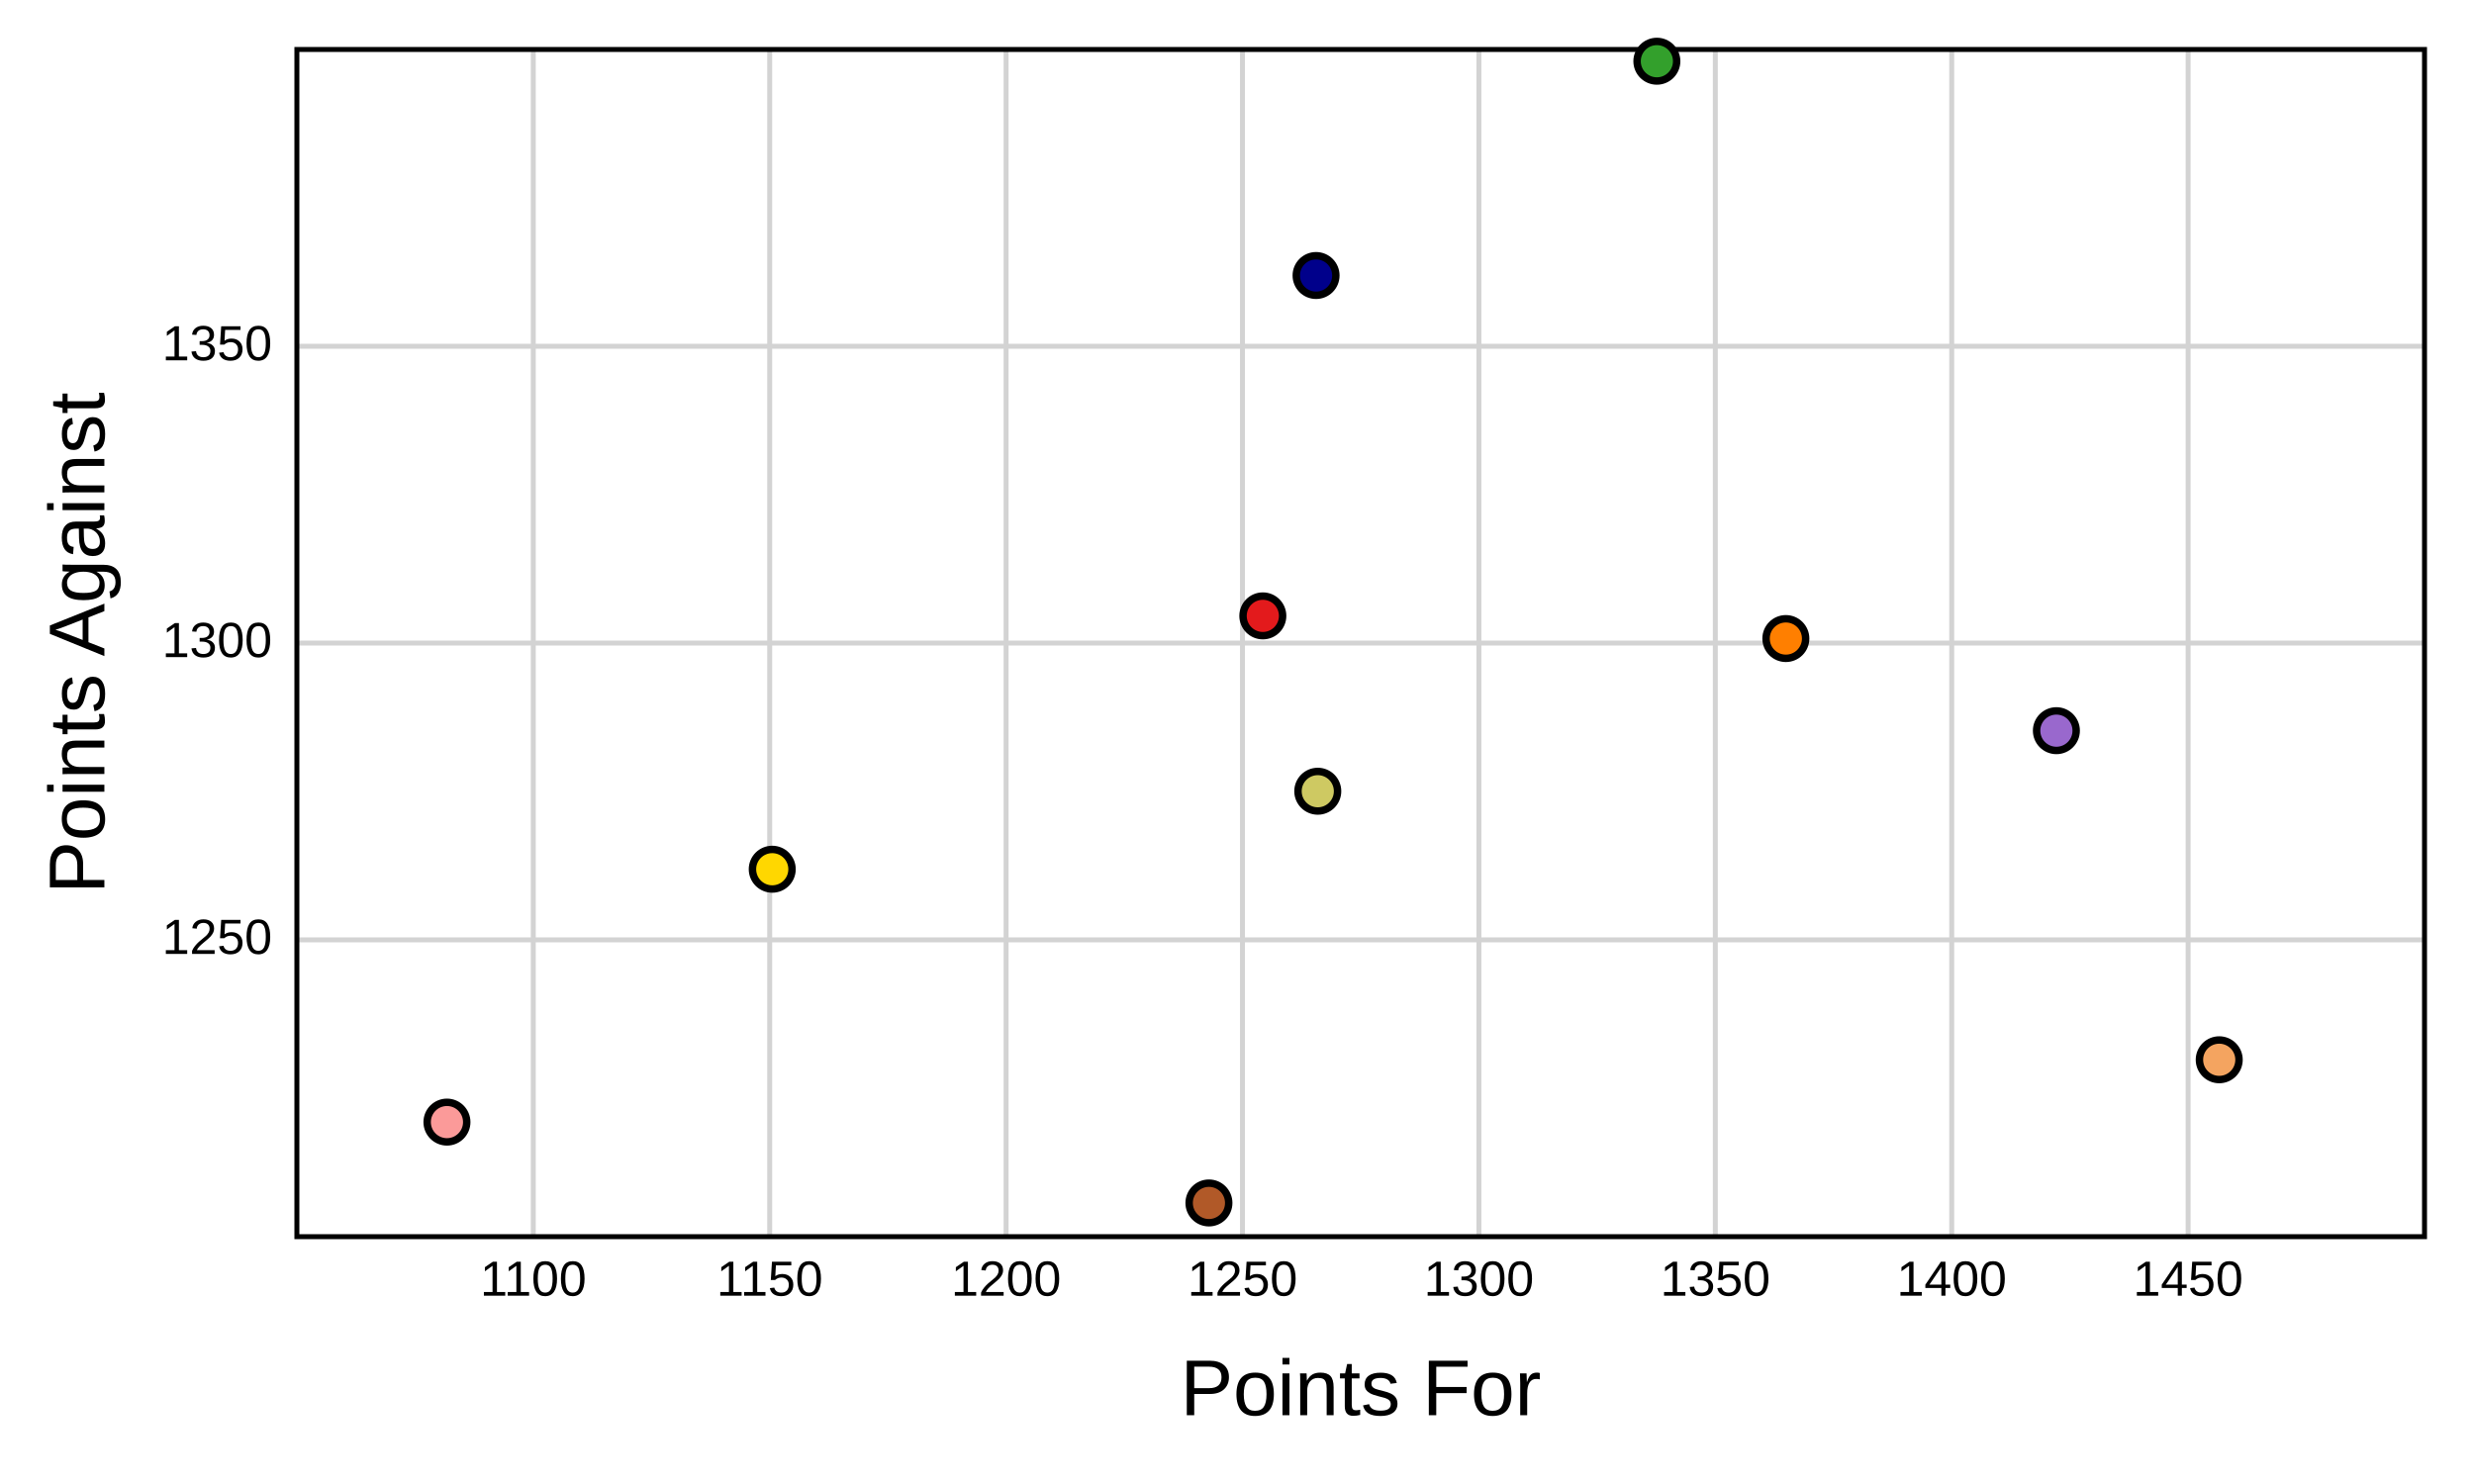
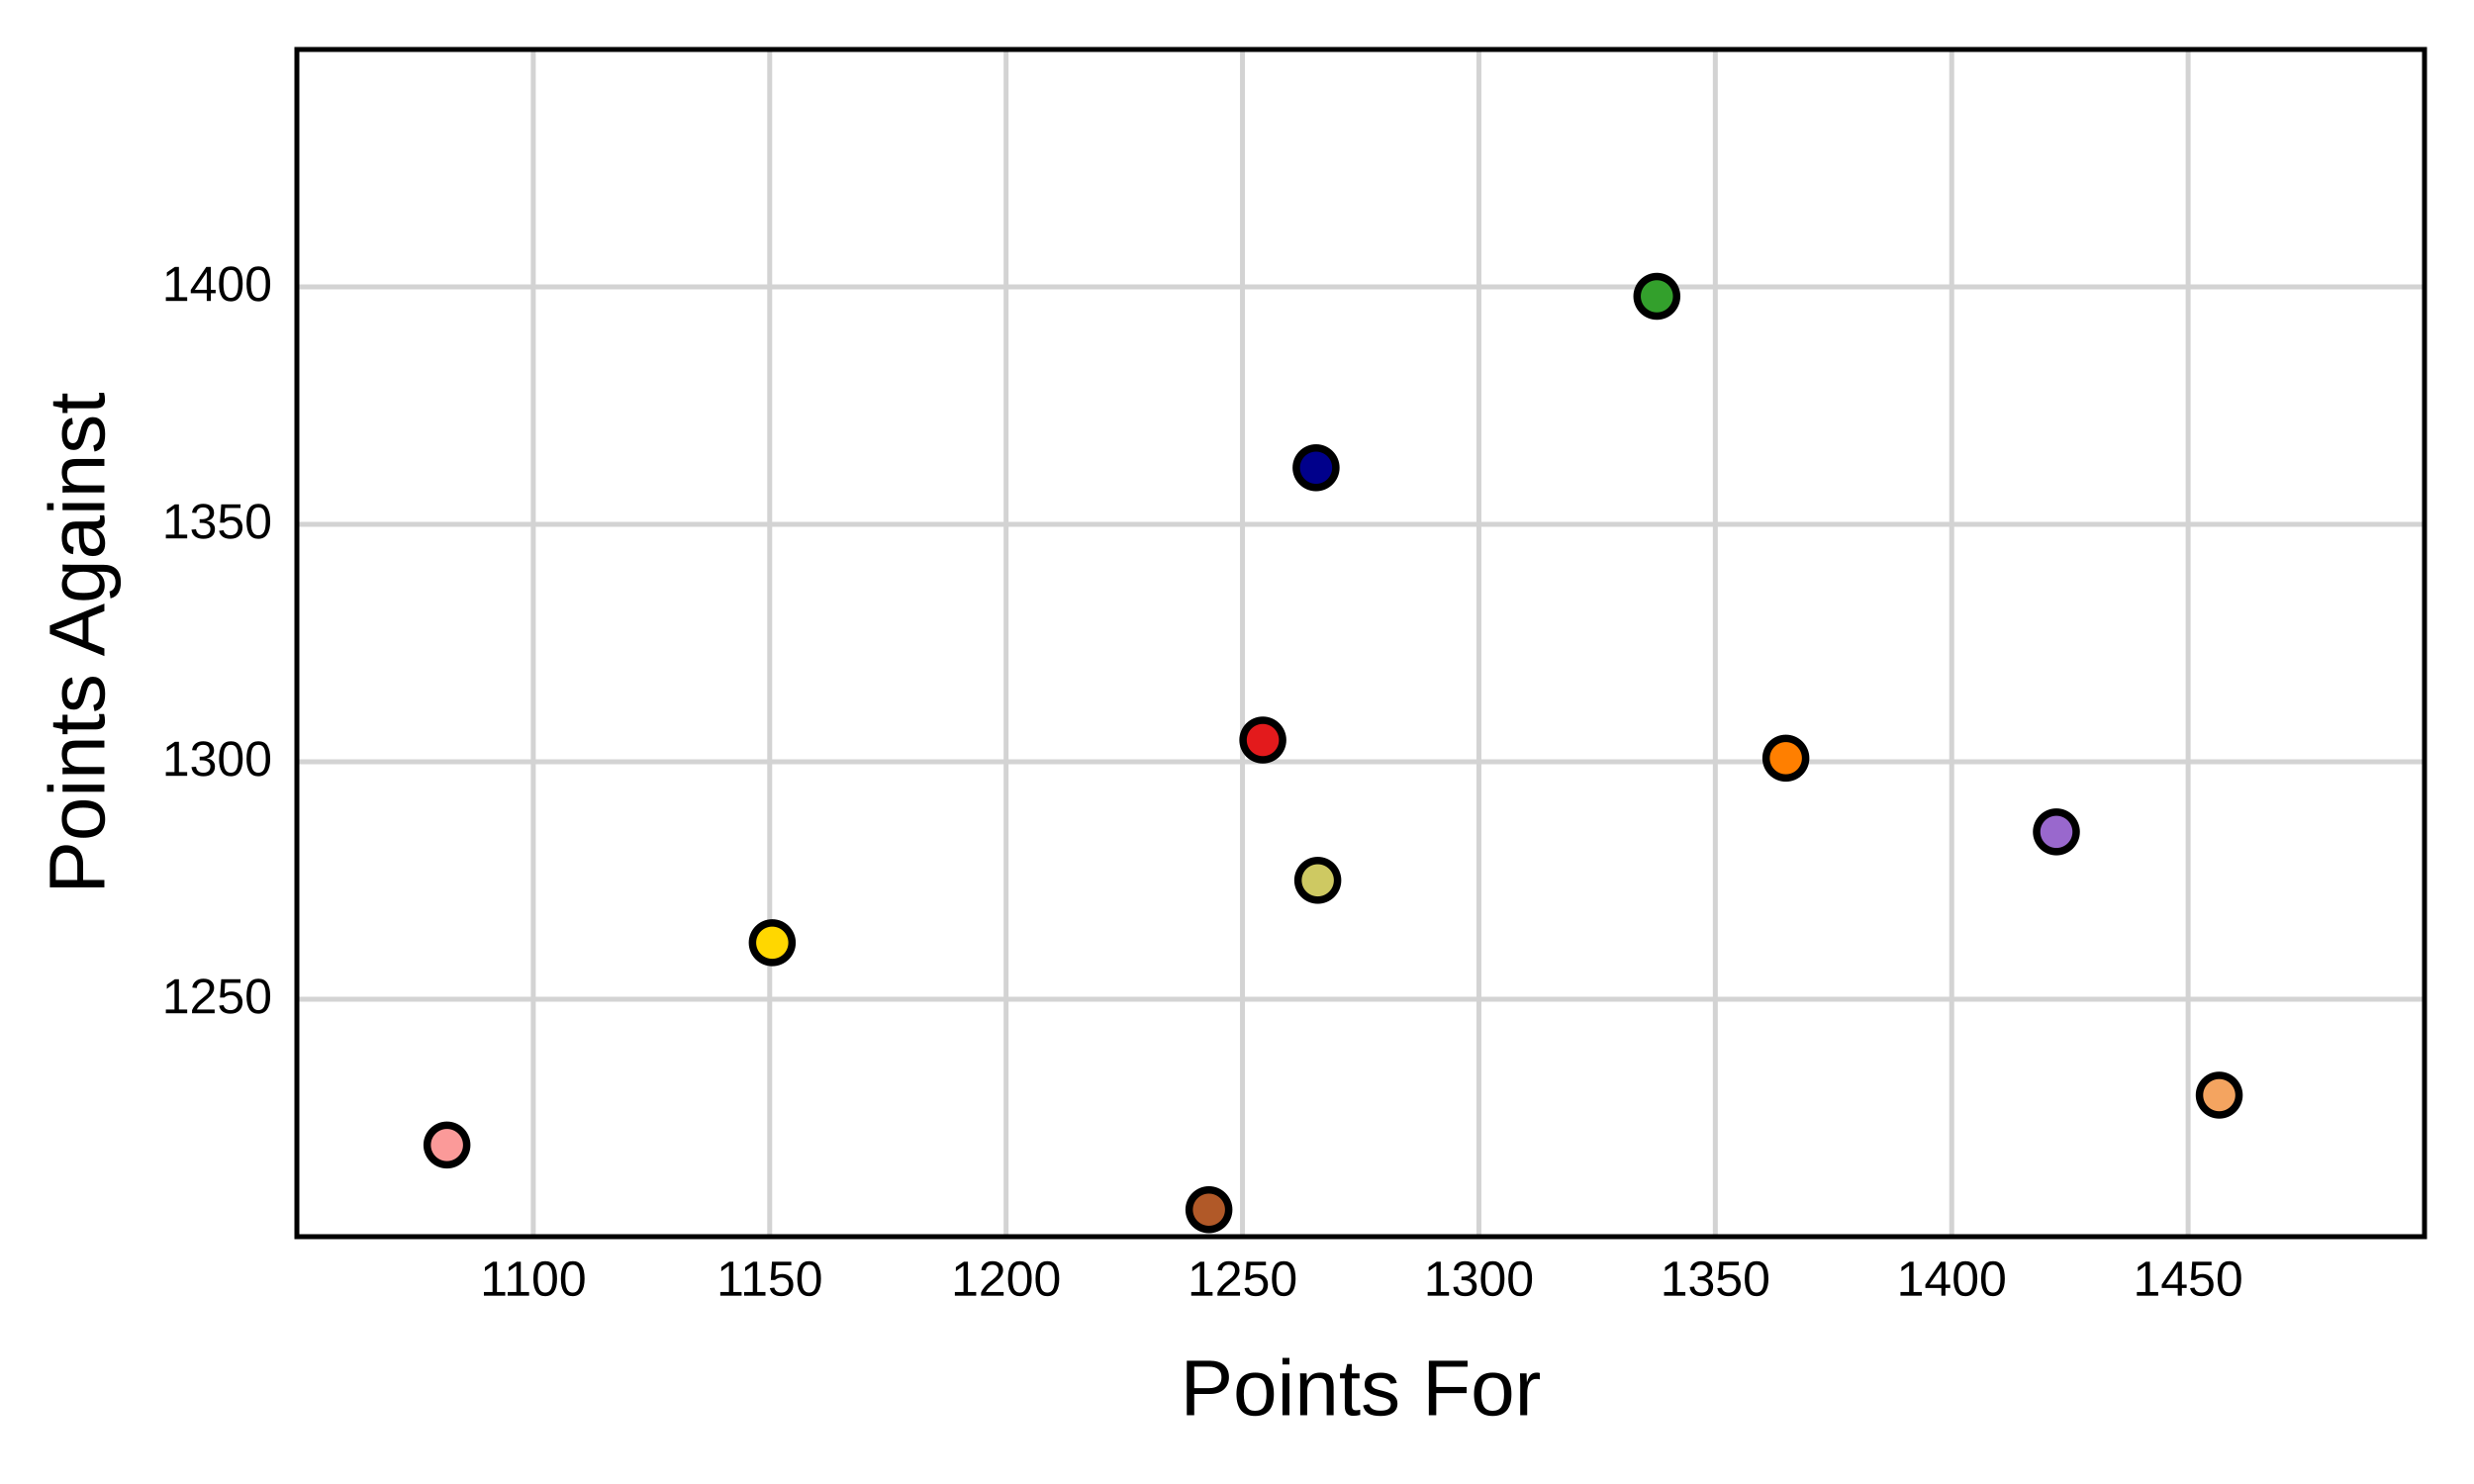
<svg xmlns="http://www.w3.org/2000/svg" width="500" height="300" viewBox="0 0 500 300">
  <defs>
</defs>
  <path d="M0,0 L500,0 L500,300 L0,300 Z" fill="white" id="border" />
  <path d="M107.778,10 L107.778,250" stroke="lightgrey" />
  <text x="107.778" y="255" font-size="10" text-anchor="middle" dominant-baseline="hanging" font-family="Arial">1100</text>
  <path d="M155.556,10 L155.556,250" stroke="lightgrey" />
  <text x="155.556" y="255" font-size="10" text-anchor="middle" dominant-baseline="hanging" font-family="Arial">1150</text>
  <path d="M203.333,10 L203.333,250" stroke="lightgrey" />
  <text x="203.333" y="255" font-size="10" text-anchor="middle" dominant-baseline="hanging" font-family="Arial">1200</text>
  <path d="M251.111,10 L251.111,250" stroke="lightgrey" />
  <text x="251.111" y="255" font-size="10" text-anchor="middle" dominant-baseline="hanging" font-family="Arial">1250</text>
  <path d="M298.889,10 L298.889,250" stroke="lightgrey" />
  <text x="298.889" y="255" font-size="10" text-anchor="middle" dominant-baseline="hanging" font-family="Arial">1300</text>
  <path d="M346.667,10 L346.667,250" stroke="lightgrey" />
  <text x="346.667" y="255" font-size="10" text-anchor="middle" dominant-baseline="hanging" font-family="Arial">1350</text>
  <path d="M394.444,10 L394.444,250" stroke="lightgrey" />
  <text x="394.444" y="255" font-size="10" text-anchor="middle" dominant-baseline="hanging" font-family="Arial">1400</text>
  <path d="M442.222,10 L442.222,250" stroke="lightgrey" />
  <text x="442.222" y="255" font-size="10" text-anchor="middle" dominant-baseline="hanging" font-family="Arial">1450</text>
-   <path d="M60,190.0 L490,190.0" stroke="lightgrey" />
-   <text x="55" y="190.0" font-size="10" text-anchor="end" dominant-baseline="middle" font-family="Arial">1250</text>
-   <path d="M60,130.0 L490,130.0" stroke="lightgrey" />
-   <text x="55" y="130.0" font-size="10" text-anchor="end" dominant-baseline="middle" font-family="Arial">1300</text>
-   <path d="M60,70.0 L490,70.0" stroke="lightgrey" />
-   <text x="55" y="70.0" font-size="10" text-anchor="end" dominant-baseline="middle" font-family="Arial">1350</text>
+   <path d="M60,202.0 L490,202.0" stroke="lightgrey" />
+   <text x="55" y="202.0" font-size="10" text-anchor="end" dominant-baseline="middle" font-family="Arial">1250</text>
+   <path d="M60,154.0 L490,154.0" stroke="lightgrey" />
+   <text x="55" y="154.0" font-size="10" text-anchor="end" dominant-baseline="middle" font-family="Arial">1300</text>
+   <path d="M60,106.0 L490,106.0" stroke="lightgrey" />
+   <text x="55" y="106.0" font-size="10" text-anchor="end" dominant-baseline="middle" font-family="Arial">1350</text>
+   <path d="M60,58.0 L490,58.0" stroke="lightgrey" />
+   <text x="55" y="58.0" font-size="10" text-anchor="end" dominant-baseline="middle" font-family="Arial">1400</text>
  <path d="M60,10 L490,10 L490,250 L60,250 Z" fill="none" stroke="black" id="axes" />
  <text x="275.0" y="275.0" font-size="16" text-anchor="middle" dominant-baseline="hanging" font-family="Arial">Points For</text>
  <text x="10" y="130.0" font-size="16" text-anchor="middle" dominant-baseline="hanging" transform="rotate(-90, 10, 130.0)" font-family="Arial">Points Against</text>
-   <circle cx="448.51" cy="214.24" r="4" fill="sandybrown" stroke="black" stroke-width="1.5" />
-   <circle cx="415.6" cy="147.712" r="4" fill="#9968cdff" stroke="black" stroke-width="1.5" />
-   <circle cx="266.324" cy="159.952" r="4" fill="#cec962" stroke="black" stroke-width="1.5" />
-   <circle cx="265.98" cy="55.696" r="4" fill="darkblue" stroke="black" stroke-width="1.5" />
-   <circle cx="244.327" cy="243.184" r="4" fill="#b15928" stroke="black" stroke-width="1.5" />
-   <circle cx="90.329" cy="226.84" r="4" fill="#fb9a99" stroke="black" stroke-width="1.5" />
-   <circle cx="360.924" cy="129.088" r="4" fill="#ff7f00" stroke="black" stroke-width="1.5" />
-   <circle cx="334.856" cy="12.376" r="4" fill="#33a02c" stroke="black" stroke-width="1.5" />
-   <circle cx="255.22" cy="124.504" r="4" fill="#e31a1c" stroke="black" stroke-width="1.5" />
-   <circle cx="156.072" cy="175.72" r="4" fill="gold" stroke="black" stroke-width="1.5" />
+   <circle cx="448.51" cy="221.392" r="4" fill="sandybrown" stroke="black" stroke-width="1.5" />
+   <circle cx="415.6" cy="168.17" r="4" fill="#9968cdff" stroke="black" stroke-width="1.5" />
+   <circle cx="266.324" cy="177.962" r="4" fill="#cec962" stroke="black" stroke-width="1.5" />
+   <circle cx="265.98" cy="94.557" r="4" fill="darkblue" stroke="black" stroke-width="1.5" />
+   <circle cx="244.327" cy="244.547" r="4" fill="#b15928" stroke="black" stroke-width="1.5" />
+   <circle cx="90.329" cy="231.472" r="4" fill="#fb9a99" stroke="black" stroke-width="1.5" />
+   <circle cx="360.924" cy="153.27" r="4" fill="#ff7f00" stroke="black" stroke-width="1.5" />
+   <circle cx="334.856" cy="59.901" r="4" fill="#33a02c" stroke="black" stroke-width="1.5" />
+   <circle cx="255.22" cy="149.603" r="4" fill="#e31a1c" stroke="black" stroke-width="1.5" />
+   <circle cx="156.072" cy="190.576" r="4" fill="gold" stroke="black" stroke-width="1.5" />
</svg>
